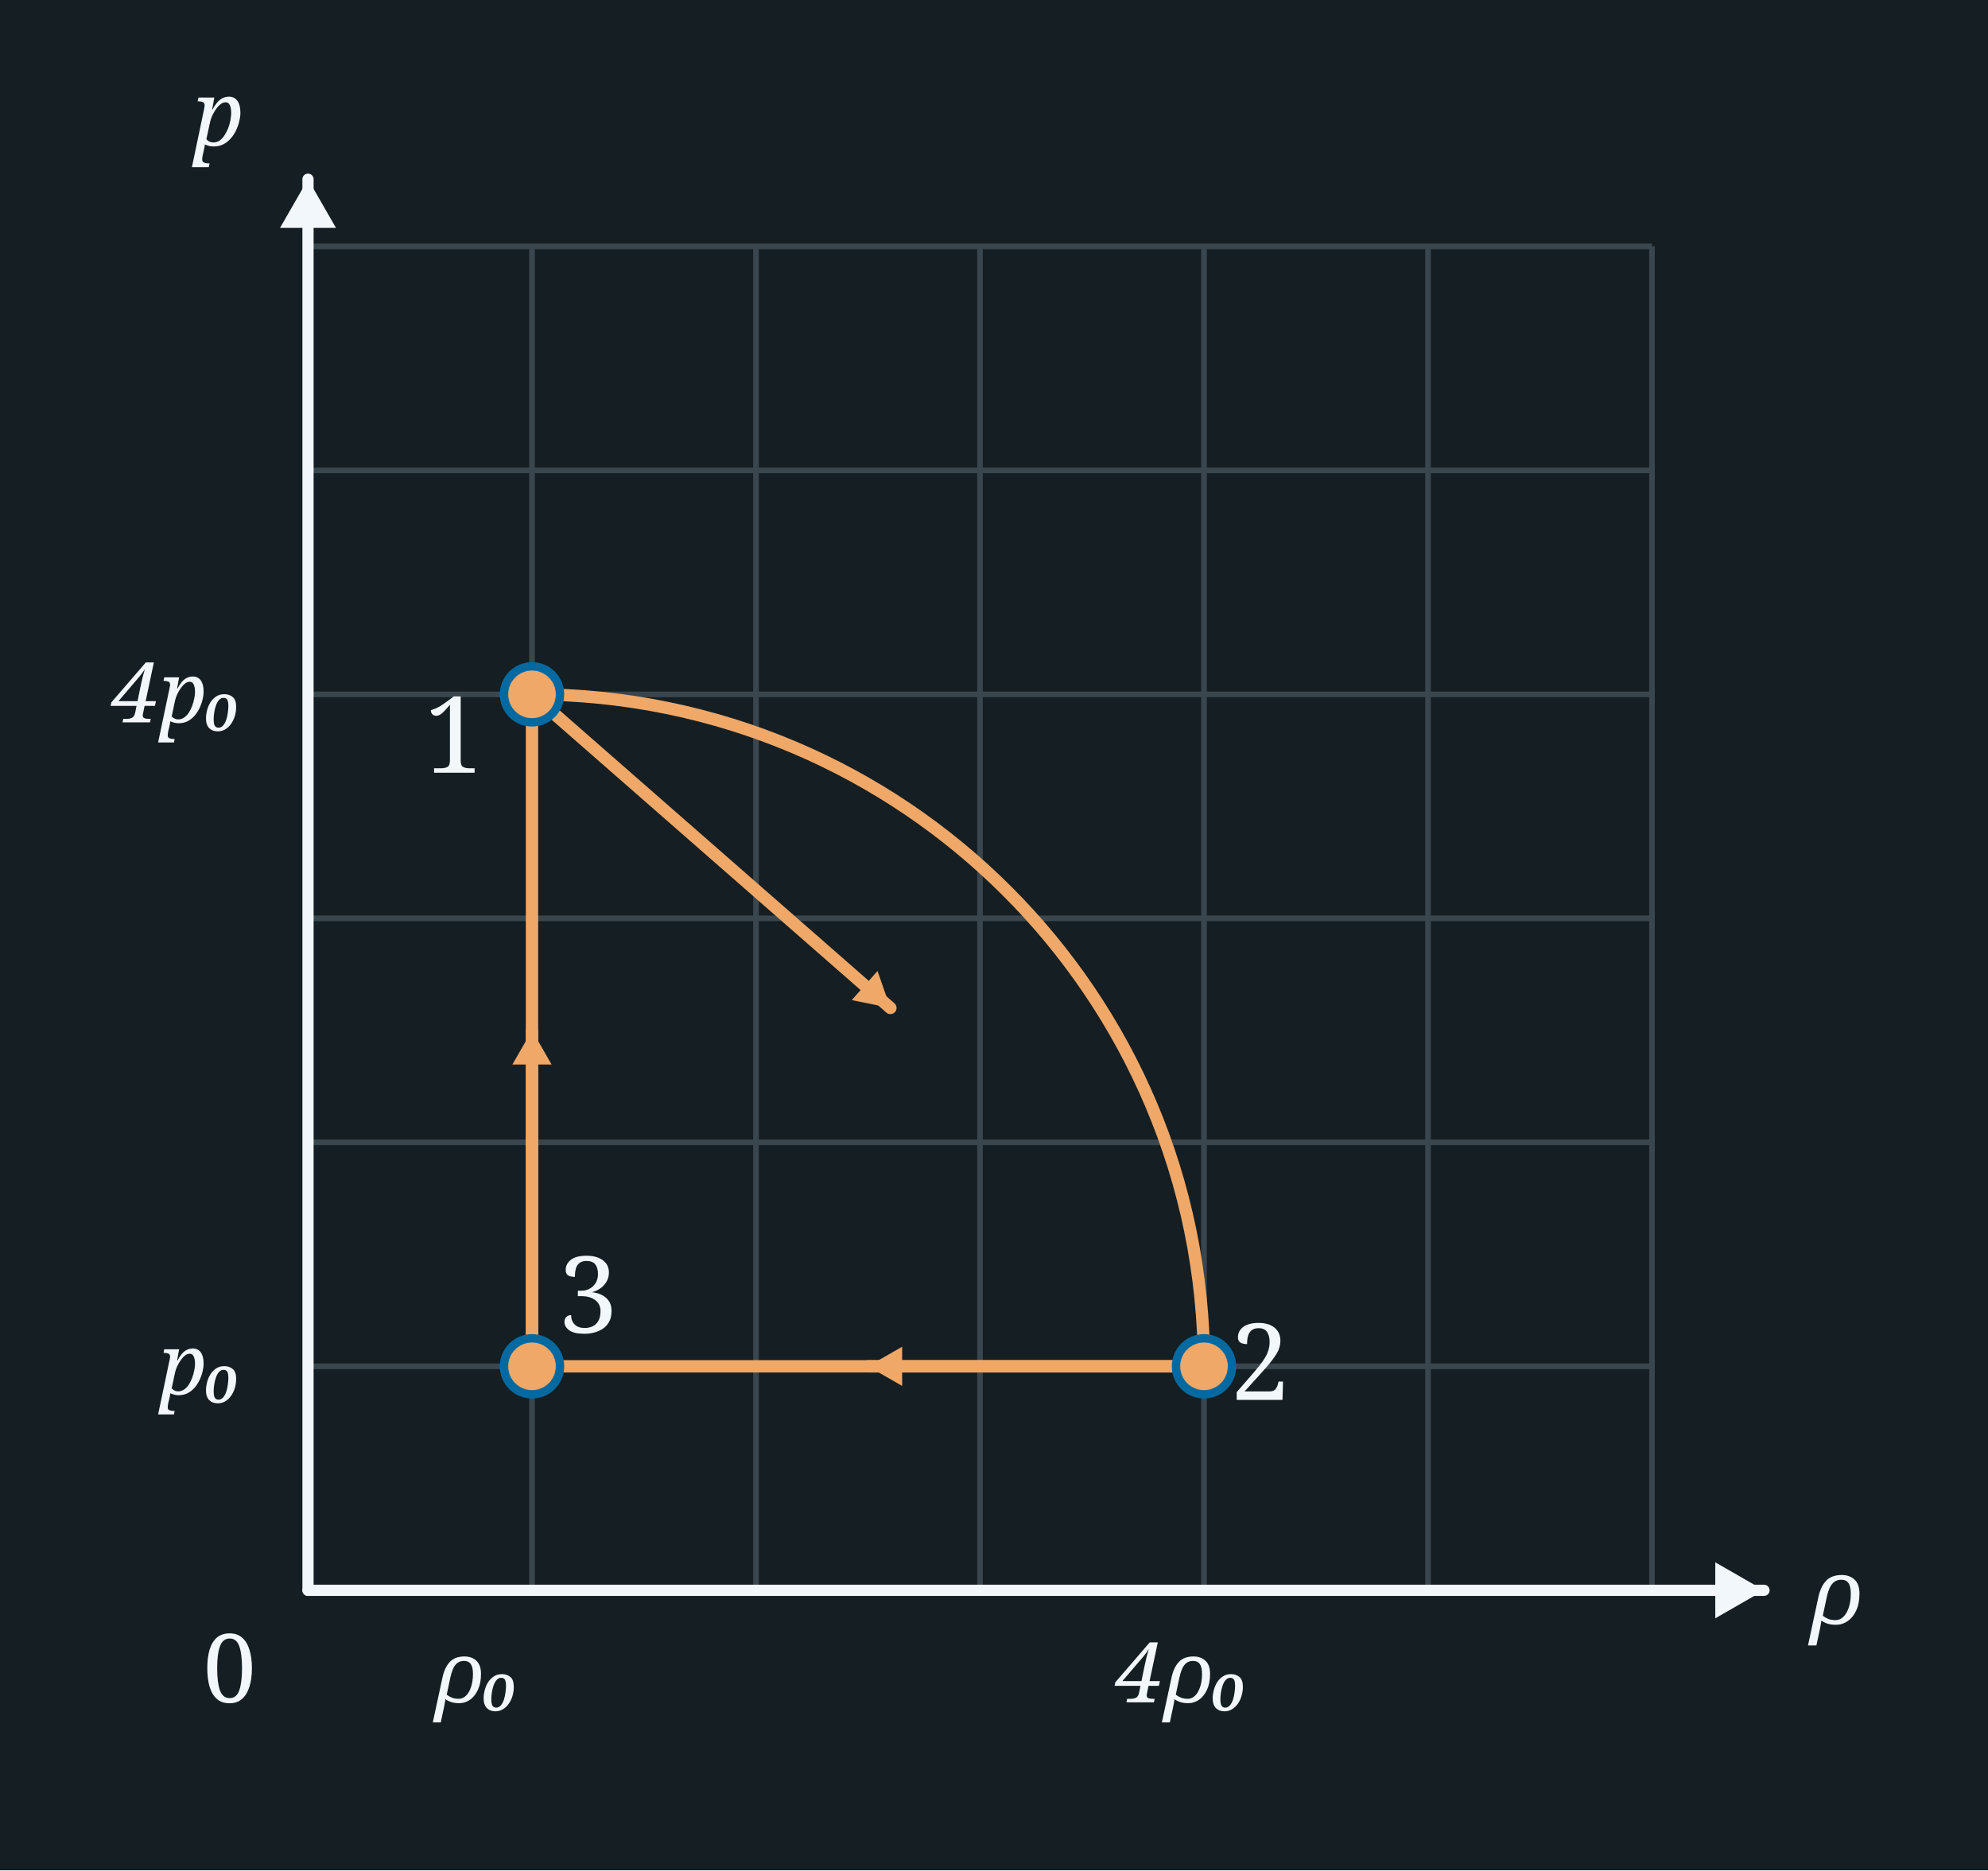
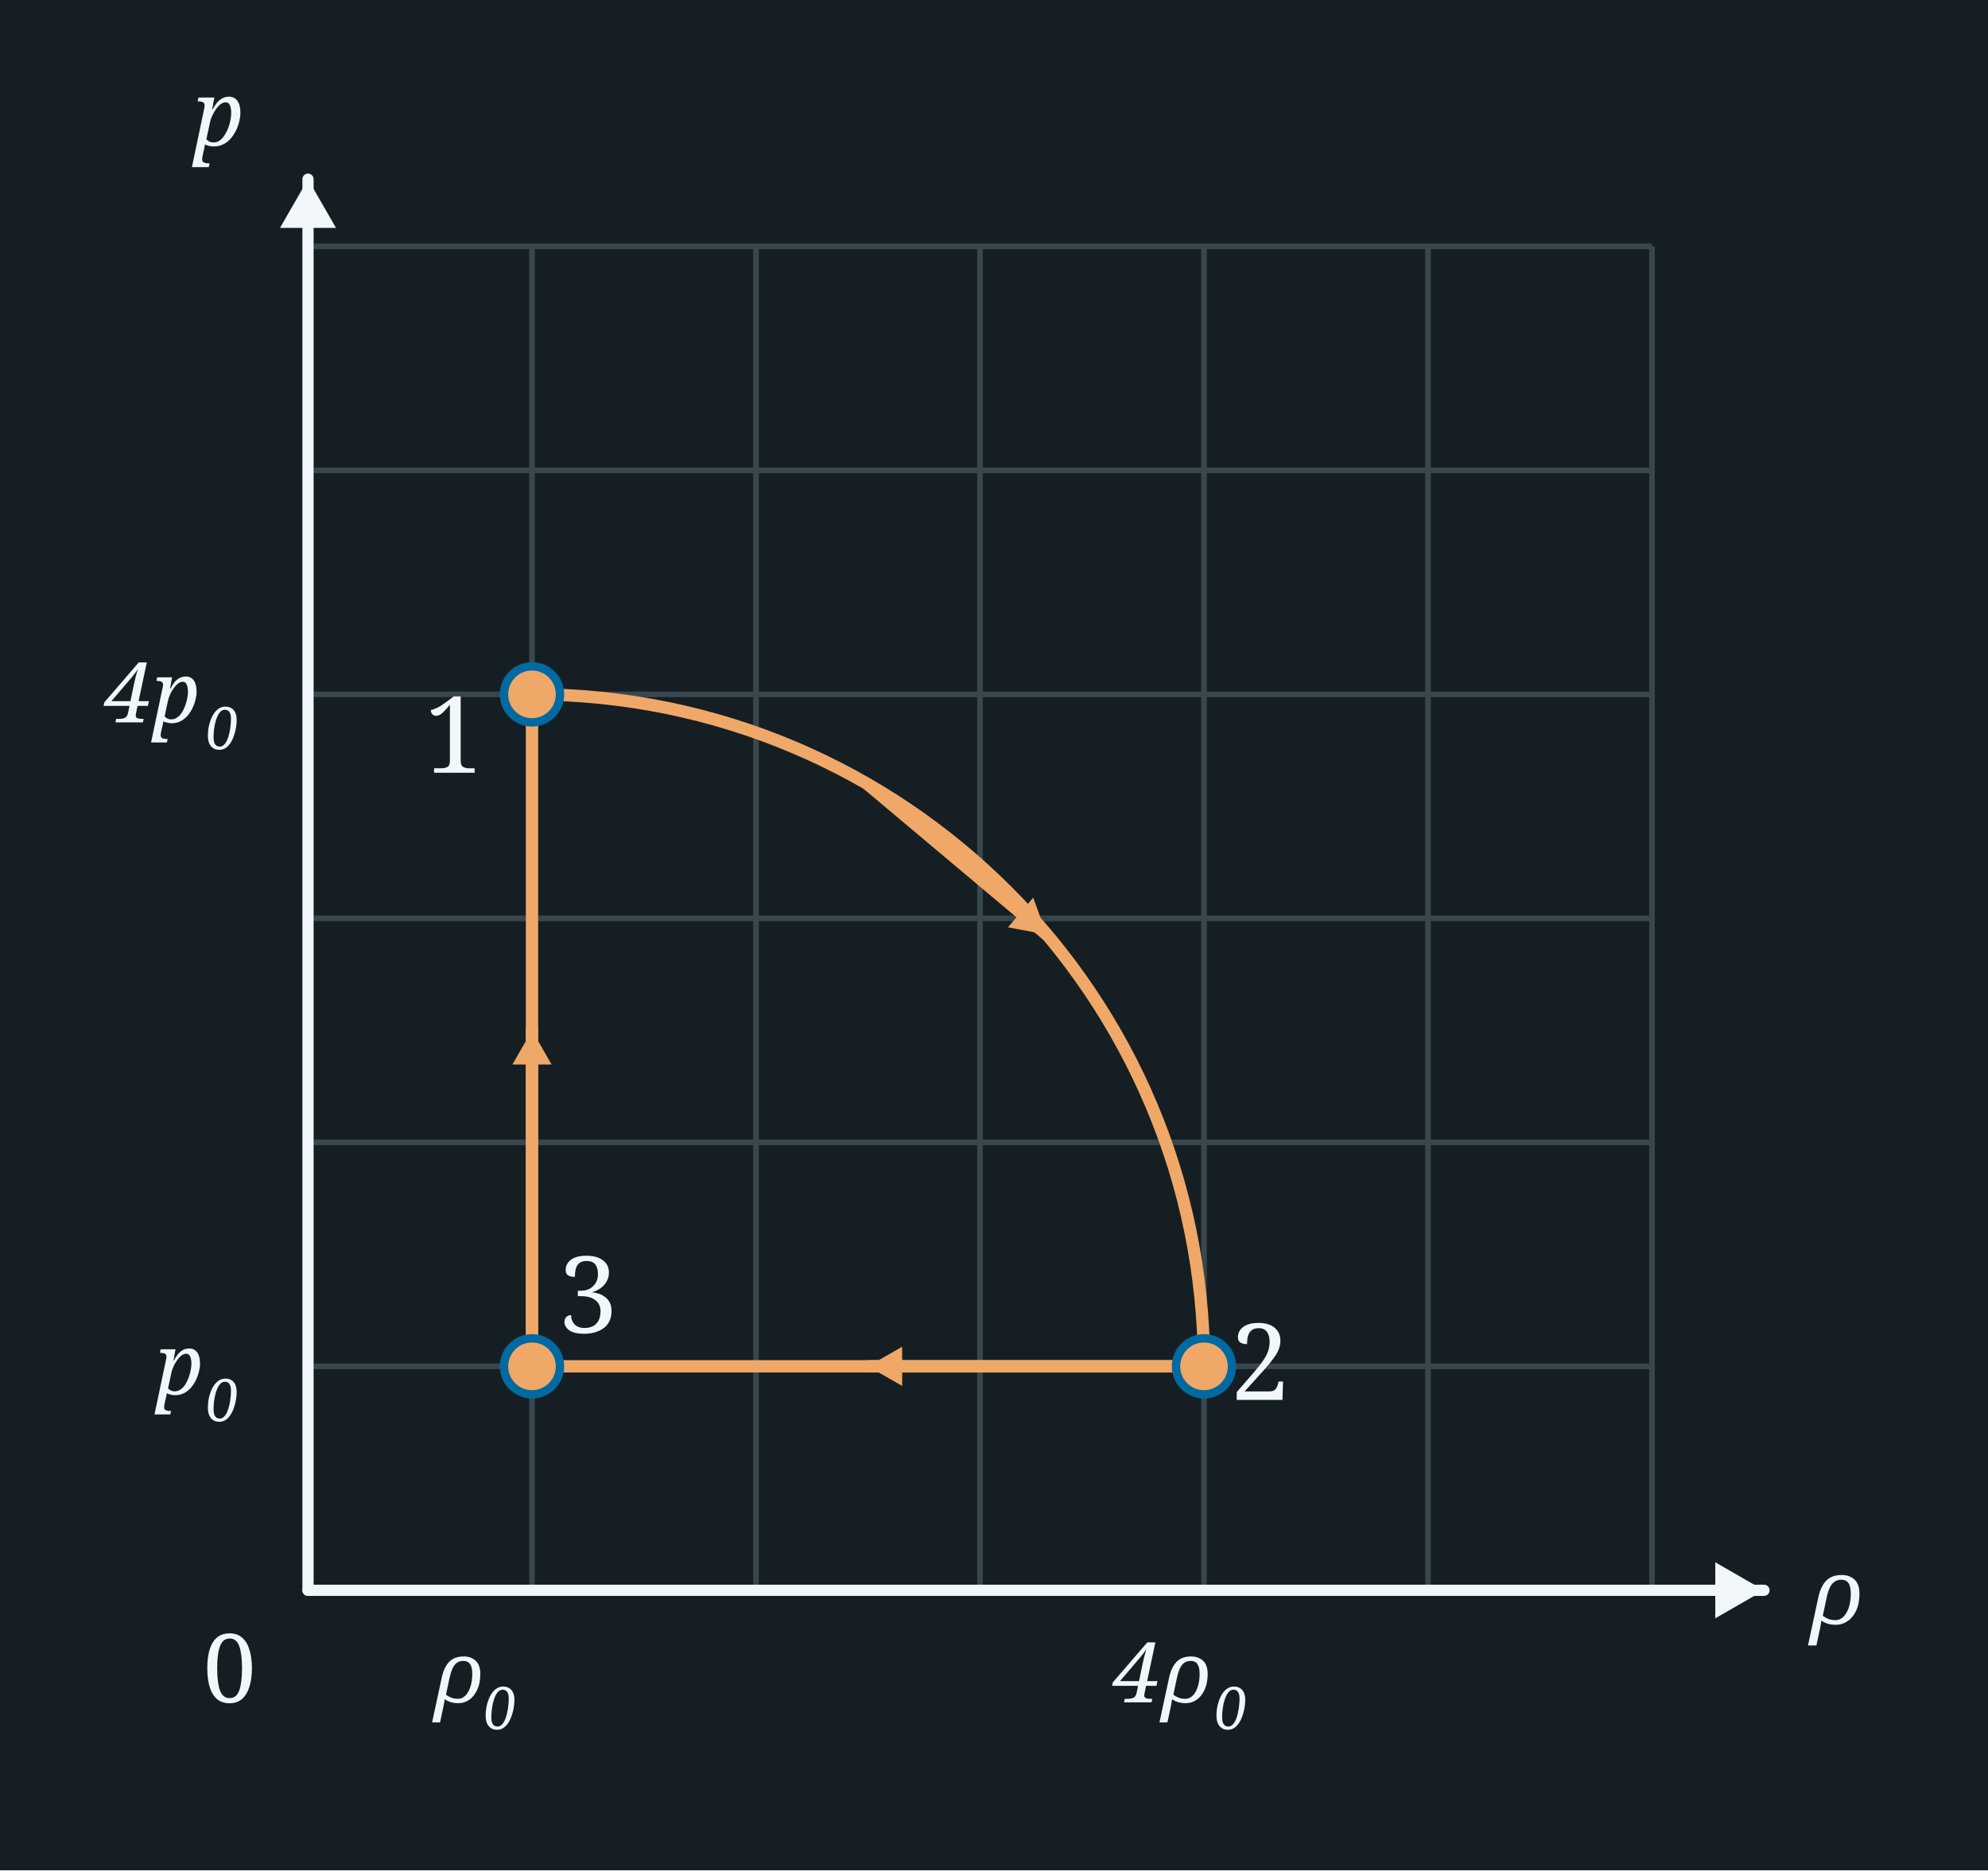
<svg xmlns="http://www.w3.org/2000/svg" width="355" height="334" viewBox="0 0 355 334">
  <rect x="0" y="0" width="355" height="334" fill="#151F23" />
  <line x1="55" y1="44" x2="55" y2="284" stroke="#3A464E" stroke-width="1" />
  <line x1="95" y1="44" x2="95" y2="284" stroke="#3A464E" stroke-width="1" />
  <line x1="135" y1="44" x2="135" y2="284" stroke="#3A464E" stroke-width="1" />
  <line x1="175" y1="44" x2="175" y2="284" stroke="#3A464E" stroke-width="1" />
  <line x1="215" y1="44" x2="215" y2="284" stroke="#3A464E" stroke-width="1" />
  <line x1="255" y1="44" x2="255" y2="284" stroke="#3A464E" stroke-width="1" />
  <line x1="295" y1="44" x2="295" y2="284" stroke="#3A464E" stroke-width="1" />
  <line x1="55" y1="44" x2="295" y2="44" stroke="#3A464E" stroke-width="1" />
  <line x1="55" y1="84" x2="295" y2="84" stroke="#3A464E" stroke-width="1" />
  <line x1="55" y1="124" x2="295" y2="124" stroke="#3A464E" stroke-width="1" />
  <line x1="55" y1="164" x2="295" y2="164" stroke="#3A464E" stroke-width="1" />
  <line x1="55" y1="204" x2="295" y2="204" stroke="#3A464E" stroke-width="1" />
  <line x1="55" y1="244" x2="295" y2="244" stroke="#3A464E" stroke-width="1" />
  <line x1="55" y1="284" x2="295" y2="284" stroke="#3A464E" stroke-width="1" />
  <line x1="55.0" y1="284.0" x2="55.0" y2="32.0" stroke="#F2F7FB" stroke-width="2" stroke-linecap="round" />
  <polygon points="55.0,32.0 60.0,40.7 50.0,40.7" fill="#F2F7FB" />
  <line x1="55.0" y1="284.0" x2="315.0" y2="284.0" stroke="#F2F7FB" stroke-width="2" stroke-linecap="round" />
  <polygon points="315.0,284.0 306.3,289.0 306.3,279.0" fill="#F2F7FB" />
  <text x="41.0" y="304.0" font-family="Georgia, serif" font-weight="normal" font-size="17" fill="#F2F7FB" text-anchor="middle">0</text>
  <text x="39.0" y="26.0" font-family="Georgia, serif" font-style="italic" font-weight="normal" font-size="16" fill="#F2F7FB" text-anchor="middle">p</text>
  <text x="323.0" y="290.0" font-family="Georgia, serif" font-style="italic" font-weight="normal" font-size="16" fill="#F2F7FB" text-anchor="start">ρ</text>
-   <text x="85.0" y="304.0" font-family="Georgia, serif" font-style="italic" font-weight="normal" font-size="15" fill="#F2F7FB" text-anchor="middle">ρ₀</text>
-   <text x="211.0" y="304.0" font-family="Georgia, serif" font-style="italic" font-weight="normal" font-size="15" fill="#F2F7FB" text-anchor="middle">4ρ₀</text>
-   <text x="43.0" y="249.0" font-family="Georgia, serif" font-style="italic" font-weight="normal" font-size="15" fill="#F2F7FB" text-anchor="end">p₀</text>
-   <text x="43.0" y="129.0" font-family="Georgia, serif" font-style="italic" font-weight="normal" font-size="15" fill="#F2F7FB" text-anchor="end">4p₀</text>
+   <text x="77.3" y="304.0" font-family="Georgia, serif" font-style="italic" font-size="15" fill="#F2F7FB" text-anchor="start">ρ</text>
+   <text x="86.3" y="308.8" font-family="Georgia, serif" font-style="italic" font-size="10.5" fill="#F2F7FB" text-anchor="start">0</text>
+   <text x="198.8" y="304.0" font-family="Georgia, serif" font-style="italic" font-size="15" fill="#F2F7FB" text-anchor="start">4ρ</text>
+   <text x="216.8" y="308.8" font-family="Georgia, serif" font-style="italic" font-size="10.5" fill="#F2F7FB" text-anchor="start">0</text>
+   <text x="27.7" y="249.0" font-family="Georgia, serif" font-style="italic" font-size="15" fill="#F2F7FB" text-anchor="start">p</text>
+   <text x="36.7" y="253.8" font-family="Georgia, serif" font-style="italic" font-size="10.5" fill="#F2F7FB" text-anchor="start">0</text>
+   <text x="18.7" y="129.0" font-family="Georgia, serif" font-style="italic" font-size="15" fill="#F2F7FB" text-anchor="start">4p</text>
+   <text x="36.7" y="133.8" font-family="Georgia, serif" font-style="italic" font-size="10.5" fill="#F2F7FB" text-anchor="start">0</text>
  <path d="M 95,124 A 120,120 0 0 1 215,244" fill="none" stroke="#f0a868" stroke-width="2.2" />
-   <line x1="95.0" y1="124.0" x2="159.0" y2="180.0" stroke="#f0a868" stroke-width="2.2" stroke-linecap="round" />
-   <polygon points="159.0,180.0 152.1,178.6 156.7,173.4" fill="#f0a868" />
+   <line x1="155.0" y1="140.1" x2="186.9" y2="166.9" stroke="#f0a868" stroke-width="2.2" stroke-linecap="round" />
+   <polygon points="186.9,166.9 180.0,165.6 184.5,160.3" fill="#f0a868" />
  <line x1="215" y1="244" x2="95" y2="244" stroke="#f0a868" stroke-width="2.2" />
  <line x1="215.0" y1="244.0" x2="155.0" y2="244.0" stroke="#f0a868" stroke-width="2.2" stroke-linecap="round" />
  <polygon points="155.0,244.0 161.1,240.5 161.1,247.5" fill="#f0a868" />
  <line x1="95" y1="244" x2="95" y2="124" stroke="#f0a868" stroke-width="2.2" />
  <line x1="95.0" y1="244.0" x2="95.0" y2="184.0" stroke="#f0a868" stroke-width="2.2" stroke-linecap="round" />
  <polygon points="95.0,184.0 98.5,190.1 91.5,190.1" fill="#f0a868" />
  <circle cx="95.0" cy="124.0" r="5" fill="#f0a868" stroke="#0369a1" stroke-width="1.5" />
  <text x="81.0" y="138.0" font-family="Georgia, serif" font-weight="normal" font-size="19" fill="#F2F7FB" text-anchor="middle">1</text>
  <circle cx="215.0" cy="244.0" r="5" fill="#f0a868" stroke="#0369a1" stroke-width="1.5" />
  <text x="225.0" y="250.0" font-family="Georgia, serif" font-weight="normal" font-size="19" fill="#F2F7FB" text-anchor="middle">2</text>
  <circle cx="95.0" cy="244.0" r="5" fill="#f0a868" stroke="#0369a1" stroke-width="1.5" />
  <text x="105.0" y="238.0" font-family="Georgia, serif" font-weight="normal" font-size="19" fill="#F2F7FB" text-anchor="middle">3</text>
</svg>
